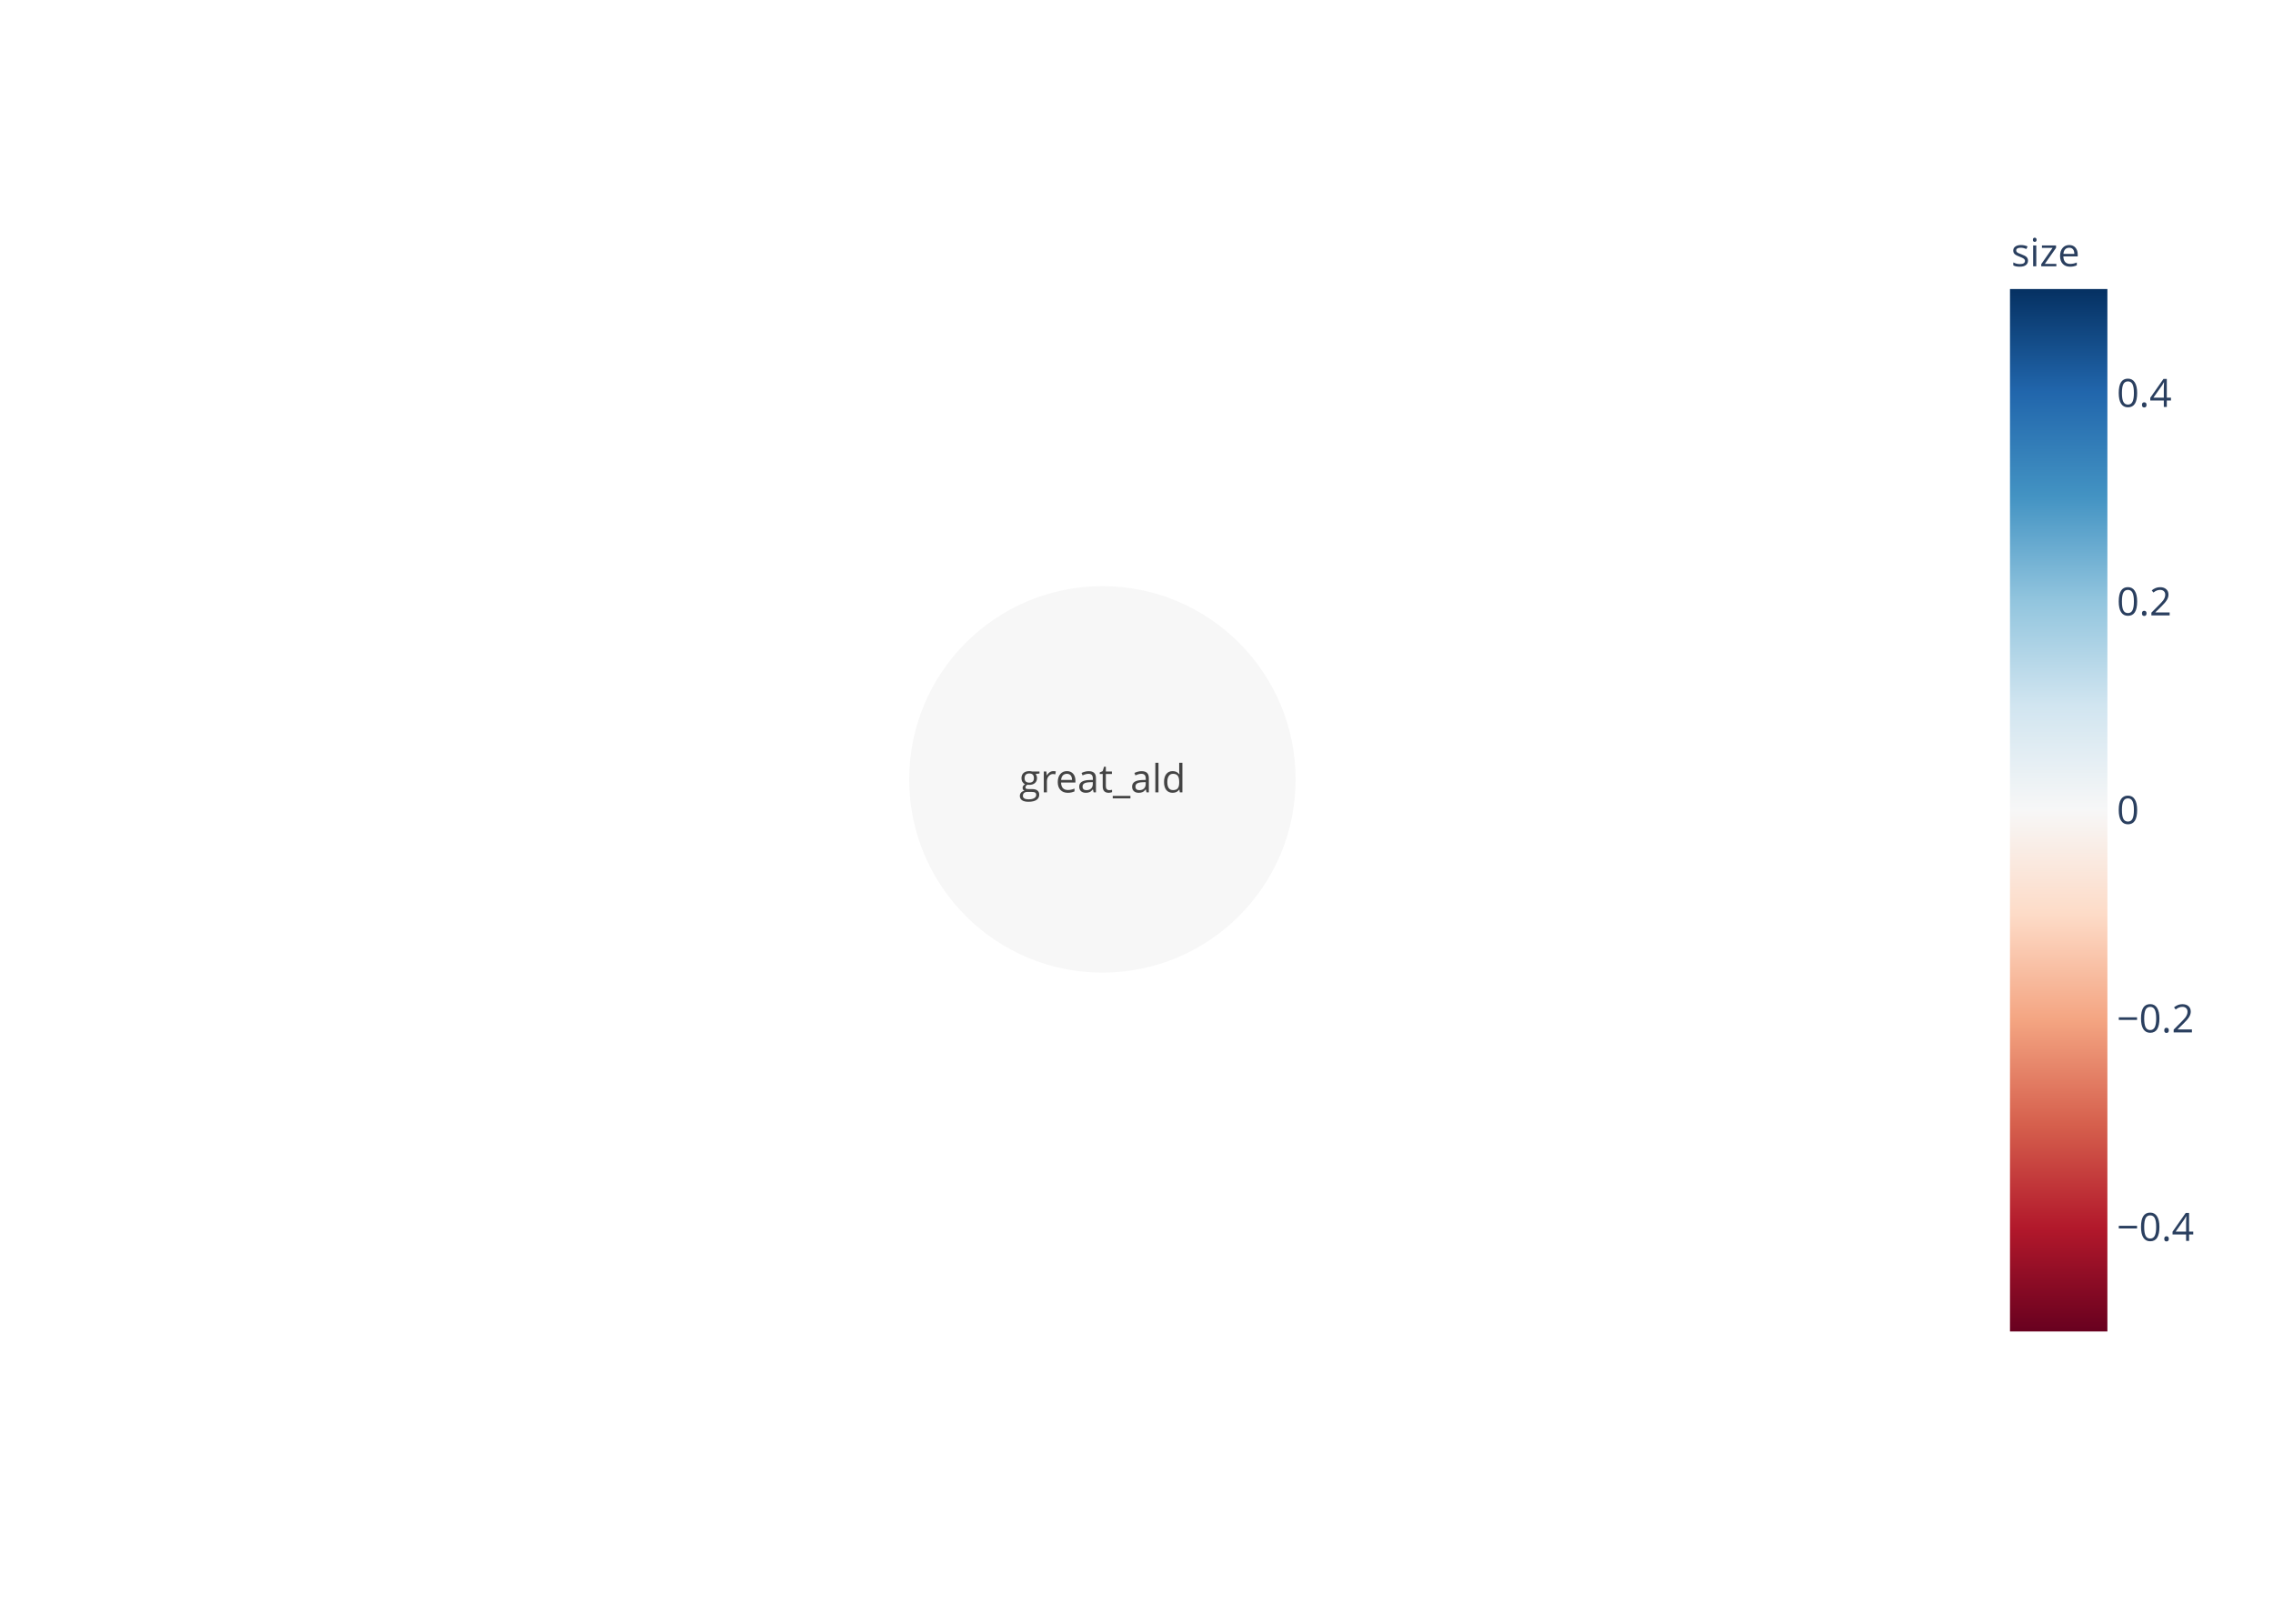
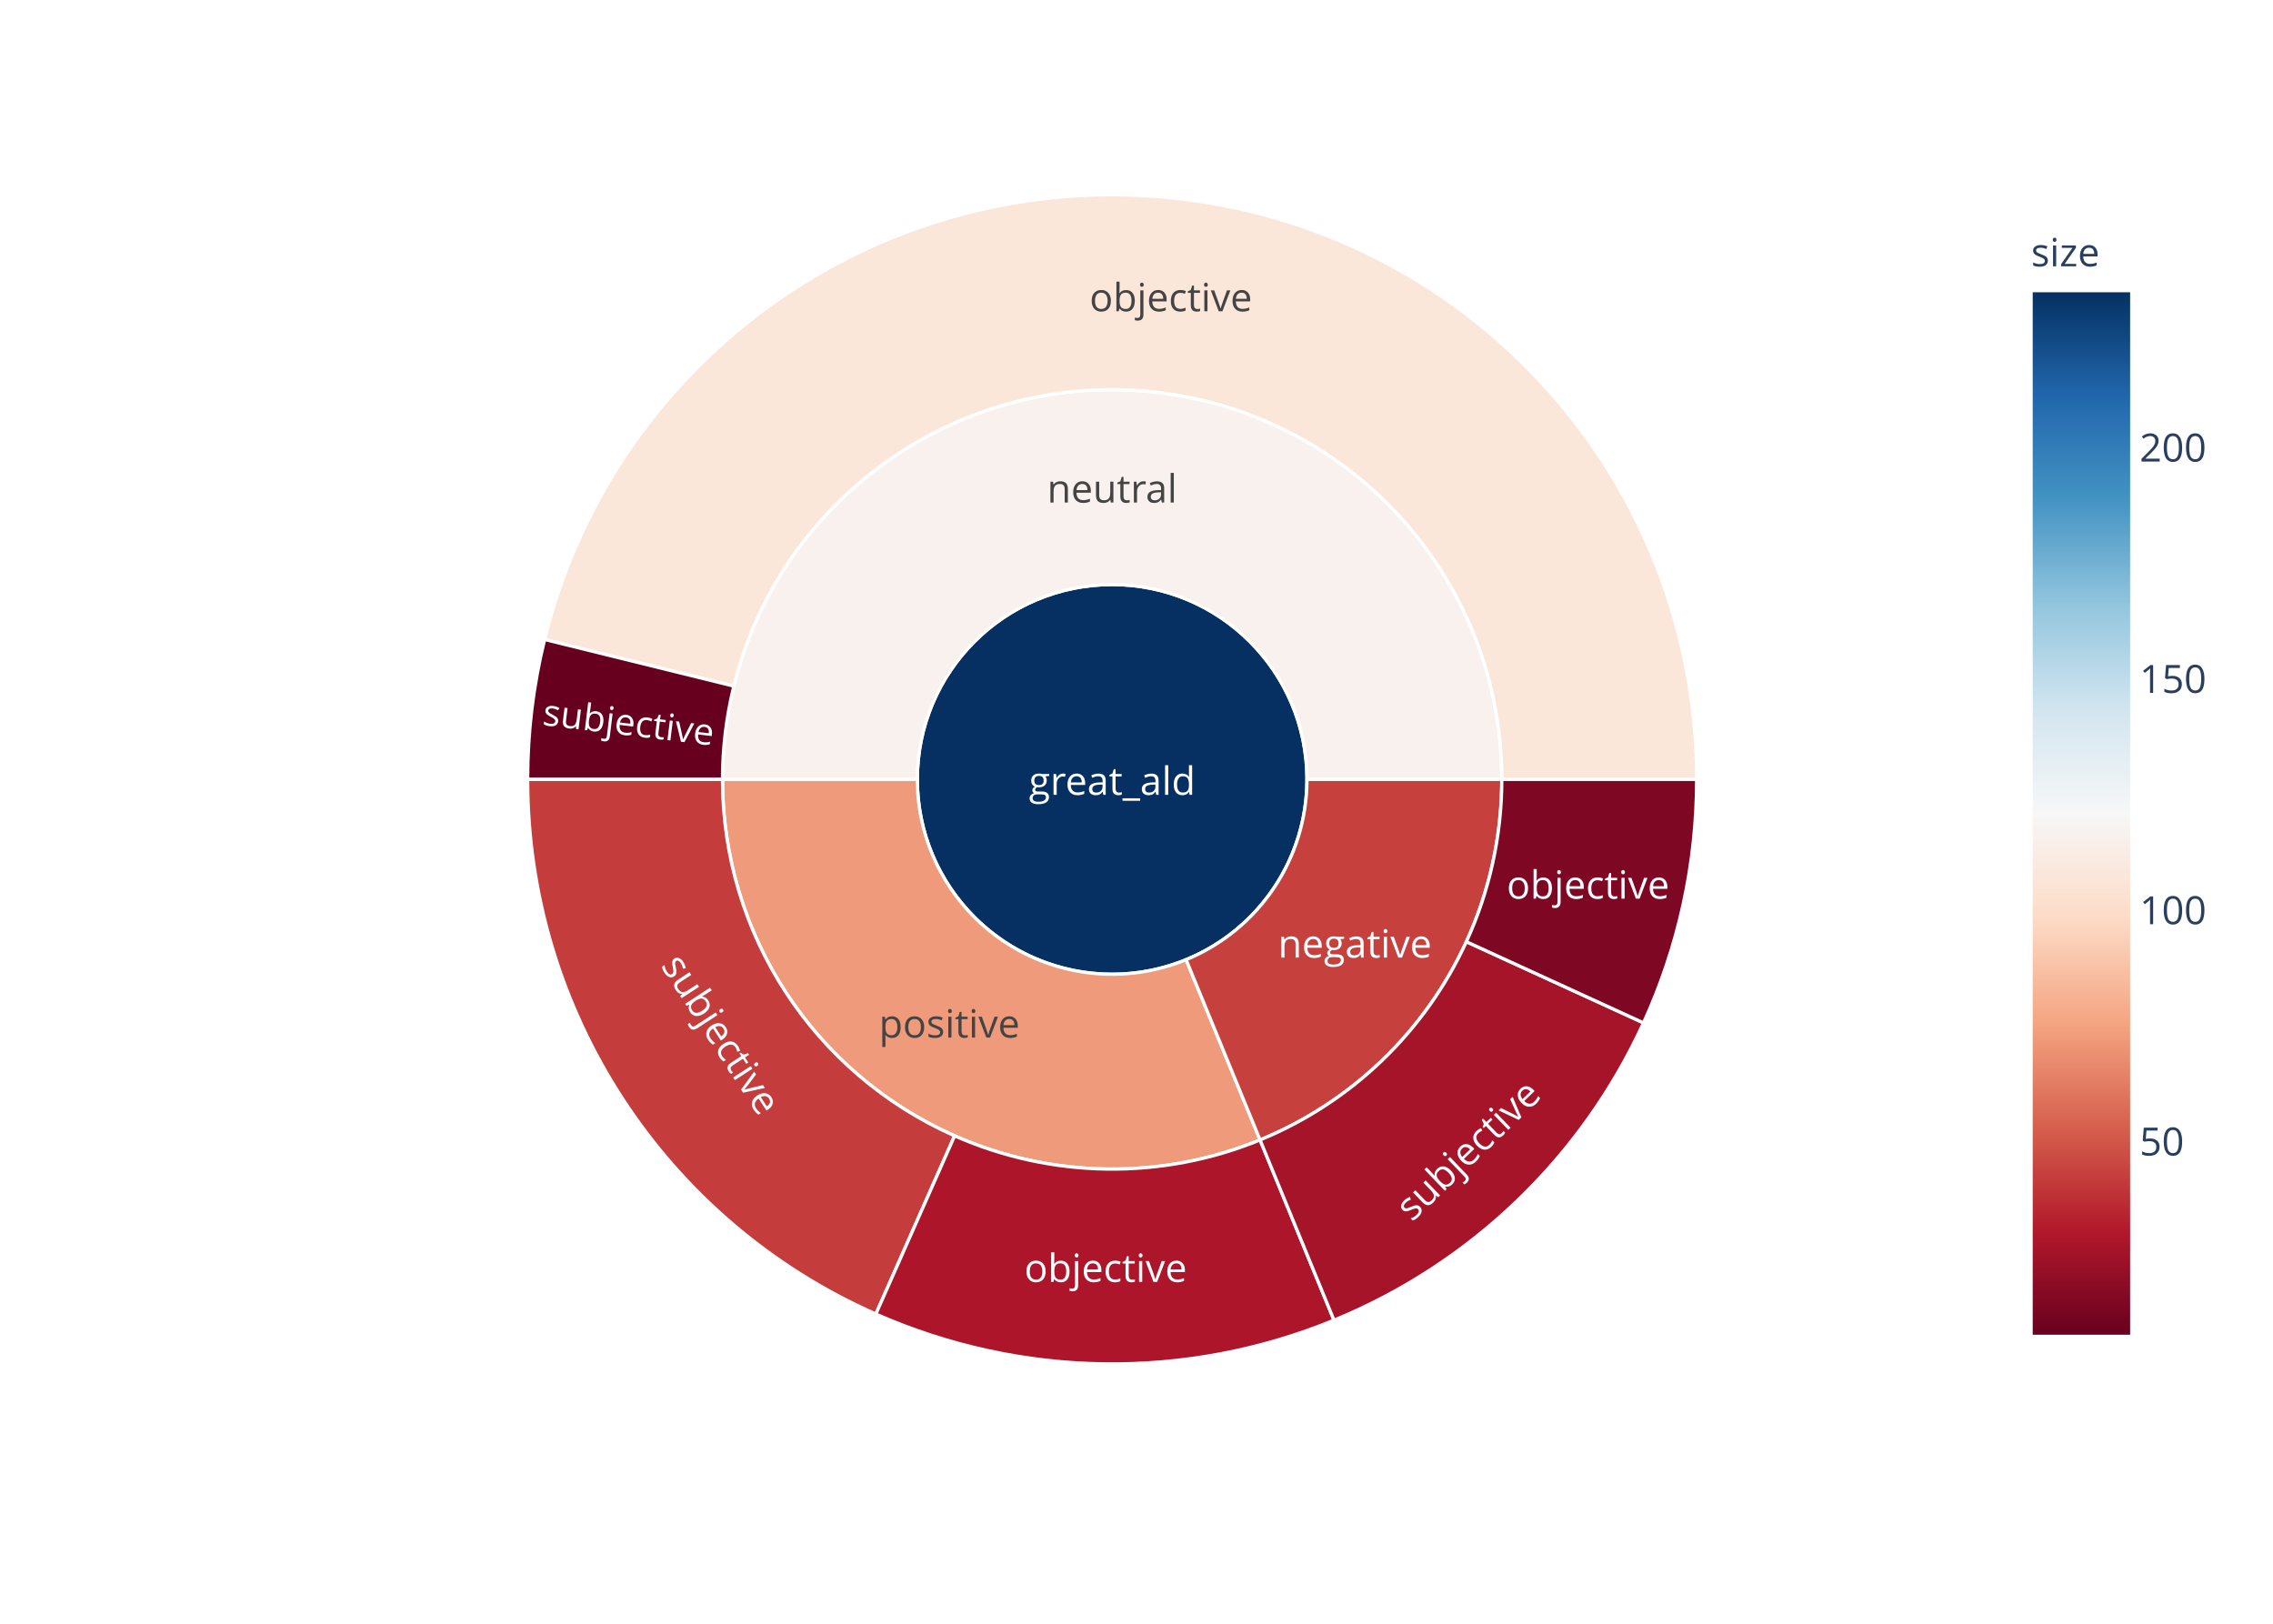
<svg xmlns="http://www.w3.org/2000/svg" class="main-svg" width="700" height="500" viewBox="0 0 700 500">
  <rect x="0" y="0" width="700" height="500" style="fill: rgb(255, 255, 255); fill-opacity: 1;" />
-   <defs id="defs-ee7c79">
+   <defs id="defs-07ac16">
    <g class="clips" />
    <g class="gradients">
-       <linearGradient x1="0" x2="0" y1="1" y2="0" id="gee7c79-cbcoloraxis">
+       <linearGradient x1="0" x2="0" y1="1" y2="0" id="g07ac16-cbcoloraxis">
        <stop offset="0%" stop-color="rgb(103, 0, 31)" stop-opacity="1" />
        <stop offset="10%" stop-color="rgb(178, 24, 43)" stop-opacity="1" />
        <stop offset="20%" stop-color="rgb(214, 96, 77)" stop-opacity="1" />
        <stop offset="30%" stop-color="rgb(244, 165, 130)" stop-opacity="1" />
        <stop offset="40%" stop-color="rgb(253, 219, 199)" stop-opacity="1" />
        <stop offset="50%" stop-color="rgb(247, 247, 247)" stop-opacity="1" />
        <stop offset="60%" stop-color="rgb(209, 229, 240)" stop-opacity="1" />
        <stop offset="70%" stop-color="rgb(146, 197, 222)" stop-opacity="1" />
        <stop offset="80%" stop-color="rgb(67, 147, 195)" stop-opacity="1" />
        <stop offset="90%" stop-color="rgb(33, 102, 172)" stop-opacity="1" />
        <stop offset="100%" stop-color="rgb(5, 48, 97)" stop-opacity="1" />
      </linearGradient>
    </g>
  </defs>
  <g class="bglayer" />
  <g class="layer-below">
    <g class="imagelayer" />
    <g class="shapelayer" />
  </g>
  <g class="cartesianlayer" />
  <g class="polarlayer" />
  <g class="ternarylayer" />
  <g class="geolayer" />
  <g class="funnelarealayer" />
  <g class="pielayer" />
  <g class="treemaplayer" />
  <g class="sunburstlayer">
    <g class="trace sunburst" stroke-linejoin="round" style="opacity: 1;">
      <g class="slice">
-         <path class="surface" d="M339.5,240A0,0 0,1,0 339.5,240A0,0 0,1,0 339.5,240ZM399.5,240A60,60 0,1,1 279.5,240A60,60 0,1,1 399.5,240Z" style="pointer-events: all; stroke-width: 1; fill: rgb(247, 247, 247); fill-opacity: 1; stroke: rgb(255, 255, 255); stroke-opacity: 1;" />
+         <path class="surface" d="M342.5,240A0,0 0,1,0 342.5,240A0,0 0,1,0 342.5,240ZM402.5,240A60,60 0,1,1 282.5,240A60,60 0,1,1 402.5,240Z" style="pointer-events: all; stroke-width: 1; fill: rgb(5, 48, 97); fill-opacity: 1; stroke: rgb(255, 255, 255); stroke-opacity: 1;" />
        <g class="slicetext">
-           <text data-notex="1" class="slicetext" text-anchor="middle" x="0" y="0" style="font-family: 'Open Sans', verdana, arial, sans-serif; font-size: 12px; fill: rgb(68, 68, 68); fill-opacity: 1; white-space: pre;" transform="translate(339.5,244)">great_ald</text>
+           <text data-notex="1" class="slicetext" text-anchor="middle" x="0" y="0" style="font-family: 'Open Sans', verdana, arial, sans-serif; font-size: 12px; fill: rgb(255, 255, 255); fill-opacity: 1; white-space: pre;" transform="translate(342.5,244.75)">great_ald</text>
        </g>
      </g>
      <g class="slice cursor-pointer">
-         <path class="surface" d="M399.5,240L459.5,240A120,120 0,0,0 459.5,240L399.5,240A60,60 0,0,1 399.5,240Z" style="pointer-events: all; stroke-width: 1; fill: rgb(247, 247, 247); fill-opacity: 1; stroke: rgb(255, 255, 255); stroke-opacity: 1;" />
+         <path class="surface" d="M402.5,240L462.5,240A120,120 0,0,0 222.5,240L282.5,240A60,60 0,0,1 402.5,240Z" style="pointer-events: all; stroke-width: 1; fill: rgb(248, 241, 237); fill-opacity: 1; stroke: rgb(255, 255, 255); stroke-opacity: 1;" />
        <g class="slicetext">
-           <text data-notex="1" class="slicetext" text-anchor="middle" x="0" y="0" style="font-family: 'Open Sans', verdana, arial, sans-serif; font-size: 12px; fill: rgb(68, 68, 68); fill-opacity: 1; white-space: pre;" transform="translate(339.5,150)scale(0)">negative</text>
+           <text data-notex="1" class="slicetext" text-anchor="middle" x="0" y="0" style="font-family: 'Open Sans', verdana, arial, sans-serif; font-size: 12px; fill: rgb(68, 68, 68); fill-opacity: 1; white-space: pre;" transform="translate(342.4922,154.75)">neutral</text>
        </g>
      </g>
      <g class="slice cursor-pointer">
-         <path class="surface" d="M399.5,240L459.5,240A120,120 0,0,0 459.5,240L399.5,240A60,60 0,0,1 399.5,240Z" style="pointer-events: all; stroke-width: 1; fill: rgb(247, 247, 247); fill-opacity: 1; stroke: rgb(255, 255, 255); stroke-opacity: 1;" />
+         <path class="surface" d="M282.5,240L222.5,240A120,120 0,0,0 388.05,351.019L365.275,295.51A60,60 0,0,1 282.5,240Z" style="pointer-events: all; stroke-width: 1; fill: rgb(239, 154, 122); fill-opacity: 1; stroke: rgb(255, 255, 255); stroke-opacity: 1;" />
        <g class="slicetext">
-           <text data-notex="1" class="slicetext" text-anchor="middle" x="0" y="0" style="font-family: 'Open Sans', verdana, arial, sans-serif; font-size: 12px; fill: rgb(68, 68, 68); fill-opacity: 1; white-space: pre;" transform="translate(339.5,150)scale(0)">neutral</text>
+           <text data-notex="1" class="slicetext" text-anchor="middle" x="0" y="0" style="font-family: 'Open Sans', verdana, arial, sans-serif; font-size: 12px; fill: rgb(68, 68, 68); fill-opacity: 1; white-space: pre;" transform="translate(292.3732,319.4982)">positive</text>
        </g>
      </g>
      <g class="slice cursor-pointer">
-         <path class="surface" d="M399.5,240L459.5,240A120,120 0,0,0 459.5,240L399.5,240A60,60 0,0,1 399.5,240Z" style="pointer-events: all; stroke-width: 1; fill: rgb(247, 247, 247); fill-opacity: 1; stroke: rgb(255, 255, 255); stroke-opacity: 1;" />
+         <path class="surface" d="M365.275,295.51L388.05,351.019A120,120 0,0,0 462.5,240L402.5,240A60,60 0,0,1 365.275,295.51Z" style="pointer-events: all; stroke-width: 1; fill: rgb(198, 64, 62); fill-opacity: 1; stroke: rgb(255, 255, 255); stroke-opacity: 1;" />
        <g class="slicetext">
-           <text data-notex="1" class="slicetext" text-anchor="middle" x="0" y="0" style="font-family: 'Open Sans', verdana, arial, sans-serif; font-size: 12px; fill: rgb(68, 68, 68); fill-opacity: 1; white-space: pre;" transform="translate(339.5,150)scale(0)">positive</text>
+           <text data-notex="1" class="slicetext" text-anchor="middle" x="0" y="0" style="font-family: 'Open Sans', verdana, arial, sans-serif; font-size: 12px; fill: rgb(255, 255, 255); fill-opacity: 1; white-space: pre;" transform="translate(417.2482,294.8768)">negative</text>
        </g>
      </g>
      <g class="slice">
-         <path class="surface" d="M459.5,240L519.5,240A180,180 0,0,0 519.5,240L459.5,240A120,120 0,0,1 459.5,240Z" style="pointer-events: all; stroke-width: 1; fill: rgb(247, 247, 247); fill-opacity: 1; stroke: rgb(255, 255, 255); stroke-opacity: 1; opacity: 1;" />
+         <path class="surface" d="M462.5,240L522.5,240A180,180 0,0,0 167.73,196.923L225.987,211.282A120,120 0,0,1 462.5,240Z" style="pointer-events: all; stroke-width: 1; fill: rgb(251, 230, 218); fill-opacity: 1; stroke: rgb(255, 255, 255); stroke-opacity: 1; opacity: 1;" />
        <g class="slicetext">
-           <text data-notex="1" class="slicetext" text-anchor="middle" x="0" y="0" style="font-family: 'Open Sans', verdana, arial, sans-serif; font-size: 12px; fill: rgb(68, 68, 68); fill-opacity: 1; white-space: pre;" transform="translate(339.5,90)scale(0)">objective</text>
+           <text data-notex="1" class="slicetext" text-anchor="middle" x="0" y="0" style="font-family: 'Open Sans', verdana, arial, sans-serif; font-size: 12px; fill: rgb(68, 68, 68); fill-opacity: 1; white-space: pre;" transform="translate(360.5805,95.84367)">objective</text>
        </g>
      </g>
      <g class="slice">
-         <path class="surface" d="M459.5,240L519.5,240A180,180 0,0,0 519.5,240L459.5,240A120,120 0,0,1 459.5,240Z" style="pointer-events: all; stroke-width: 1; fill: rgb(247, 247, 247); fill-opacity: 1; stroke: rgb(255, 255, 255); stroke-opacity: 1; opacity: 1;" />
+         <path class="surface" d="M225.987,211.282L167.73,196.923A180,180 0,0,0 162.5,240L222.5,240A120,120 0,0,1 225.987,211.282Z" style="pointer-events: all; stroke-width: 1; fill: rgb(103, 0, 31); fill-opacity: 1; stroke: rgb(255, 255, 255); stroke-opacity: 1; opacity: 1;" />
        <g class="slicetext">
-           <text data-notex="1" class="slicetext" text-anchor="middle" x="0" y="0" style="font-family: 'Open Sans', verdana, arial, sans-serif; font-size: 12px; fill: rgb(68, 68, 68); fill-opacity: 1; white-space: pre;" transform="translate(339.5,90)scale(0)">subjective</text>
+           <text data-notex="1" class="slicetext" text-anchor="middle" x="0" y="0" style="font-family: 'Open Sans', verdana, arial, sans-serif; font-size: 12px; fill: rgb(255, 255, 255); fill-opacity: 1; white-space: pre;" transform="translate(193.1211,226.3918)scale(0.9466608)rotate(6.923077)">subjective</text>
        </g>
      </g>
      <g class="slice">
-         <path class="surface" d="M459.5,240L519.5,240A180,180 0,0,0 519.5,240L459.5,240A120,120 0,0,1 459.5,240Z" style="pointer-events: all; stroke-width: 1; fill: rgb(247, 247, 247); fill-opacity: 1; stroke: rgb(255, 255, 255); stroke-opacity: 1; opacity: 1;" />
+         <path class="surface" d="M222.5,240L162.5,240A180,180 0,0,0 269.729,404.634L293.986,349.756A120,120 0,0,1 222.5,240Z" style="pointer-events: all; stroke-width: 1; fill: rgb(196, 61, 60); fill-opacity: 1; stroke: rgb(255, 255, 255); stroke-opacity: 1; opacity: 1;" />
        <g class="slicetext">
-           <text data-notex="1" class="slicetext" text-anchor="middle" x="0" y="0" style="font-family: 'Open Sans', verdana, arial, sans-serif; font-size: 12px; fill: rgb(68, 68, 68); fill-opacity: 1; white-space: pre;" transform="translate(339.5,90)scale(0)">objective</text>
+           <text data-notex="1" class="slicetext" text-anchor="middle" x="0" y="0" style="font-family: 'Open Sans', verdana, arial, sans-serif; font-size: 12px; fill: rgb(255, 255, 255); fill-opacity: 1; white-space: pre;" transform="translate(218.5743,320.7151)rotate(56.92308)">subjective</text>
        </g>
      </g>
      <g class="slice">
-         <path class="surface" d="M459.5,240L519.5,240A180,180 0,0,0 519.5,240L459.5,240A120,120 0,0,1 459.5,240Z" style="pointer-events: all; stroke-width: 1; fill: rgb(247, 247, 247); fill-opacity: 1; stroke: rgb(255, 255, 255); stroke-opacity: 1; opacity: 1;" />
+         <path class="surface" d="M293.986,349.756L269.729,404.634A180,180 0,0,0 410.824,406.529L388.05,351.019A120,120 0,0,1 293.986,349.756Z" style="pointer-events: all; stroke-width: 1; fill: rgb(173, 22, 42); fill-opacity: 1; stroke: rgb(255, 255, 255); stroke-opacity: 1; opacity: 1;" />
        <g class="slicetext">
-           <text data-notex="1" class="slicetext" text-anchor="middle" x="0" y="0" style="font-family: 'Open Sans', verdana, arial, sans-serif; font-size: 12px; fill: rgb(68, 68, 68); fill-opacity: 1; white-space: pre;" transform="translate(339.5,90)scale(0)">subjective</text>
+           <text data-notex="1" class="slicetext" text-anchor="middle" x="0" y="0" style="font-family: 'Open Sans', verdana, arial, sans-serif; font-size: 12px; fill: rgb(255, 255, 255); fill-opacity: 1; white-space: pre;" transform="translate(340.4862,394.7365)">objective</text>
        </g>
      </g>
      <g class="slice">
-         <path class="surface" d="M459.5,240L519.5,240A180,180 0,0,0 519.5,240L459.5,240A120,120 0,0,1 459.5,240Z" style="pointer-events: all; stroke-width: 1; fill: rgb(247, 247, 247); fill-opacity: 1; stroke: rgb(255, 255, 255); stroke-opacity: 1; opacity: 1;" />
+         <path class="surface" d="M388.05,351.019L410.824,406.529A180,180 0,0,0 506.142,314.974L451.595,289.983A120,120 0,0,1 388.05,351.019Z" style="pointer-events: all; stroke-width: 1; fill: rgb(166, 20, 41); fill-opacity: 1; stroke: rgb(255, 255, 255); stroke-opacity: 1; opacity: 1;" />
        <g class="slicetext">
-           <text data-notex="1" class="slicetext" text-anchor="middle" x="0" y="0" style="font-family: 'Open Sans', verdana, arial, sans-serif; font-size: 12px; fill: rgb(68, 68, 68); fill-opacity: 1; white-space: pre;" transform="translate(339.5,90)scale(0)">objective</text>
+           <text data-notex="1" class="slicetext" text-anchor="middle" x="0" y="0" style="font-family: 'Open Sans', verdana, arial, sans-serif; font-size: 12px; fill: rgb(255, 255, 255); fill-opacity: 1; white-space: pre;" transform="translate(454.97,357.0937)rotate(-43.84615)">subjective</text>
        </g>
      </g>
      <g class="slice">
-         <path class="surface" d="M459.5,240L519.5,240A180,180 0,0,0 519.5,240L459.5,240A120,120 0,0,1 459.5,240Z" style="pointer-events: all; stroke-width: 1; fill: rgb(247, 247, 247); fill-opacity: 1; stroke: rgb(255, 255, 255); stroke-opacity: 1; opacity: 1;" />
+         <path class="surface" d="M451.595,289.983L506.142,314.974A180,180 0,0,0 522.5,240L462.5,240A120,120 0,0,1 451.595,289.983Z" style="pointer-events: all; stroke-width: 1; fill: rgb(126, 7, 35); fill-opacity: 1; stroke: rgb(255, 255, 255); stroke-opacity: 1; opacity: 1;" />
        <g class="slicetext">
-           <text data-notex="1" class="slicetext" text-anchor="middle" x="0" y="0" style="font-family: 'Open Sans', verdana, arial, sans-serif; font-size: 12px; fill: rgb(68, 68, 68); fill-opacity: 1; white-space: pre;" transform="translate(339.5,90)scale(0)">subjective</text>
+           <text data-notex="1" class="slicetext" text-anchor="middle" x="0" y="0" style="font-family: 'Open Sans', verdana, arial, sans-serif; font-size: 12px; fill: rgb(255, 255, 255); fill-opacity: 1; white-space: pre;" transform="translate(489.0525,276.7242)">objective</text>
        </g>
      </g>
    </g>
  </g>
  <g class="glimages" />
-   <defs id="topdefs-ee7c79">
+   <defs id="topdefs-07ac16">
    <g class="clips" />
  </defs>
  <g class="layer-above">
    <g class="imagelayer" />
    <g class="shapelayer" />
  </g>
  <g class="infolayer">
    <g class="cbcoloraxis colorbar" transform="translate(80,60)">
-       <rect class="cbbg" x="529" y="0" width="79.125" height="360" style="fill: rgb(0, 0, 0); fill-opacity: 0; stroke: rgb(68, 68, 68); stroke-opacity: 1; stroke-width: 0;" />
-       <g class="cbfills" transform="translate(0,29)">
-         <rect class="cbfill" x="539" width="30" y="0" height="321" style="stroke: none; fill: url('#gee7c79-cbcoloraxis');" />
+       <rect class="cbbg" x="536" y="0" width="72.875" height="360" style="fill: rgb(0, 0, 0); fill-opacity: 0; stroke: rgb(68, 68, 68); stroke-opacity: 1; stroke-width: 0;" />
+       <g class="cbfills" transform="translate(0,30)">
+         <rect class="cbfill" x="546" width="30" y="0" height="321" style="stroke: none; fill: url('#g07ac16-cbcoloraxis');" />
      </g>
-       <g class="cblines" transform="translate(0,29)" />
+       <g class="cblines" transform="translate(0,30)" />
      <g class="cbaxis crisp" transform="translate(0,-60)">
        <g class="ycbcoloraxistick">
-           <text text-anchor="start" x="571.9" y="4.2" transform="translate(0,377.9)" style="font-family: 'Open Sans', verdana, arial, sans-serif; font-size: 12px; fill: rgb(42, 63, 95); fill-opacity: 1; white-space: pre;">−0.4</text>
+           <text text-anchor="start" x="578.9" y="4.2" transform="translate(0,351.6)" style="font-family: 'Open Sans', verdana, arial, sans-serif; font-size: 12px; fill: rgb(42, 63, 95); fill-opacity: 1; white-space: pre;">50</text>
        </g>
        <g class="ycbcoloraxistick">
-           <text text-anchor="start" x="571.9" y="4.2" transform="translate(0,313.7)" style="font-family: 'Open Sans', verdana, arial, sans-serif; font-size: 12px; fill: rgb(42, 63, 95); fill-opacity: 1; white-space: pre;">−0.2</text>
+           <text text-anchor="start" x="578.9" y="4.2" transform="translate(0,280.38)" style="font-family: 'Open Sans', verdana, arial, sans-serif; font-size: 12px; fill: rgb(42, 63, 95); fill-opacity: 1; white-space: pre;">100</text>
        </g>
        <g class="ycbcoloraxistick">
-           <text text-anchor="start" x="571.9" y="4.2" transform="translate(0,249.5)" style="font-family: 'Open Sans', verdana, arial, sans-serif; font-size: 12px; fill: rgb(42, 63, 95); fill-opacity: 1; white-space: pre;">0</text>
+           <text text-anchor="start" x="578.9" y="4.2" transform="translate(0,209.15)" style="font-family: 'Open Sans', verdana, arial, sans-serif; font-size: 12px; fill: rgb(42, 63, 95); fill-opacity: 1; white-space: pre;">150</text>
        </g>
        <g class="ycbcoloraxistick">
-           <text text-anchor="start" x="571.9" y="4.2" transform="translate(0,185.3)" style="font-family: 'Open Sans', verdana, arial, sans-serif; font-size: 12px; fill: rgb(42, 63, 95); fill-opacity: 1; white-space: pre;">0.2</text>
-         </g>
-         <g class="ycbcoloraxistick">
-           <text text-anchor="start" x="571.9" y="4.2" transform="translate(0,121.1)" style="font-family: 'Open Sans', verdana, arial, sans-serif; font-size: 12px; fill: rgb(42, 63, 95); fill-opacity: 1; white-space: pre;">0.4</text>
+           <text text-anchor="start" x="578.9" y="4.2" transform="translate(0,137.93)" style="font-family: 'Open Sans', verdana, arial, sans-serif; font-size: 12px; fill: rgb(42, 63, 95); fill-opacity: 1; white-space: pre;">200</text>
        </g>
      </g>
      <g class="cbtitleunshift" transform="translate(-80,-60)">
        <g class="cbtitle" transform="translate(0,0)">
-           <text class="ycbcoloraxistitle" x="619.38" y="82" text-anchor="start" style="font-family: 'Open Sans', verdana, arial, sans-serif; font-size: 12px; fill: rgb(42, 63, 95); opacity: 1; font-weight: normal; white-space: pre;">size</text>
+           <text class="ycbcoloraxistitle" x="625.5" y="82" text-anchor="start" style="font-family: 'Open Sans', verdana, arial, sans-serif; font-size: 12px; fill: rgb(42, 63, 95); opacity: 1; font-weight: normal; white-space: pre;">size</text>
        </g>
      </g>
-       <rect class="cboutline" x="539" y="29" width="30" height="321" style="stroke: rgb(68, 68, 68); stroke-opacity: 1; fill: none; stroke-width: 0;" />
+       <rect class="cboutline" x="546" y="29.5" width="30" height="320.5" style="stroke: rgb(68, 68, 68); stroke-opacity: 1; fill: none; stroke-width: 0;" />
    </g>
    <g class="g-gtitle" />
  </g>
</svg>
